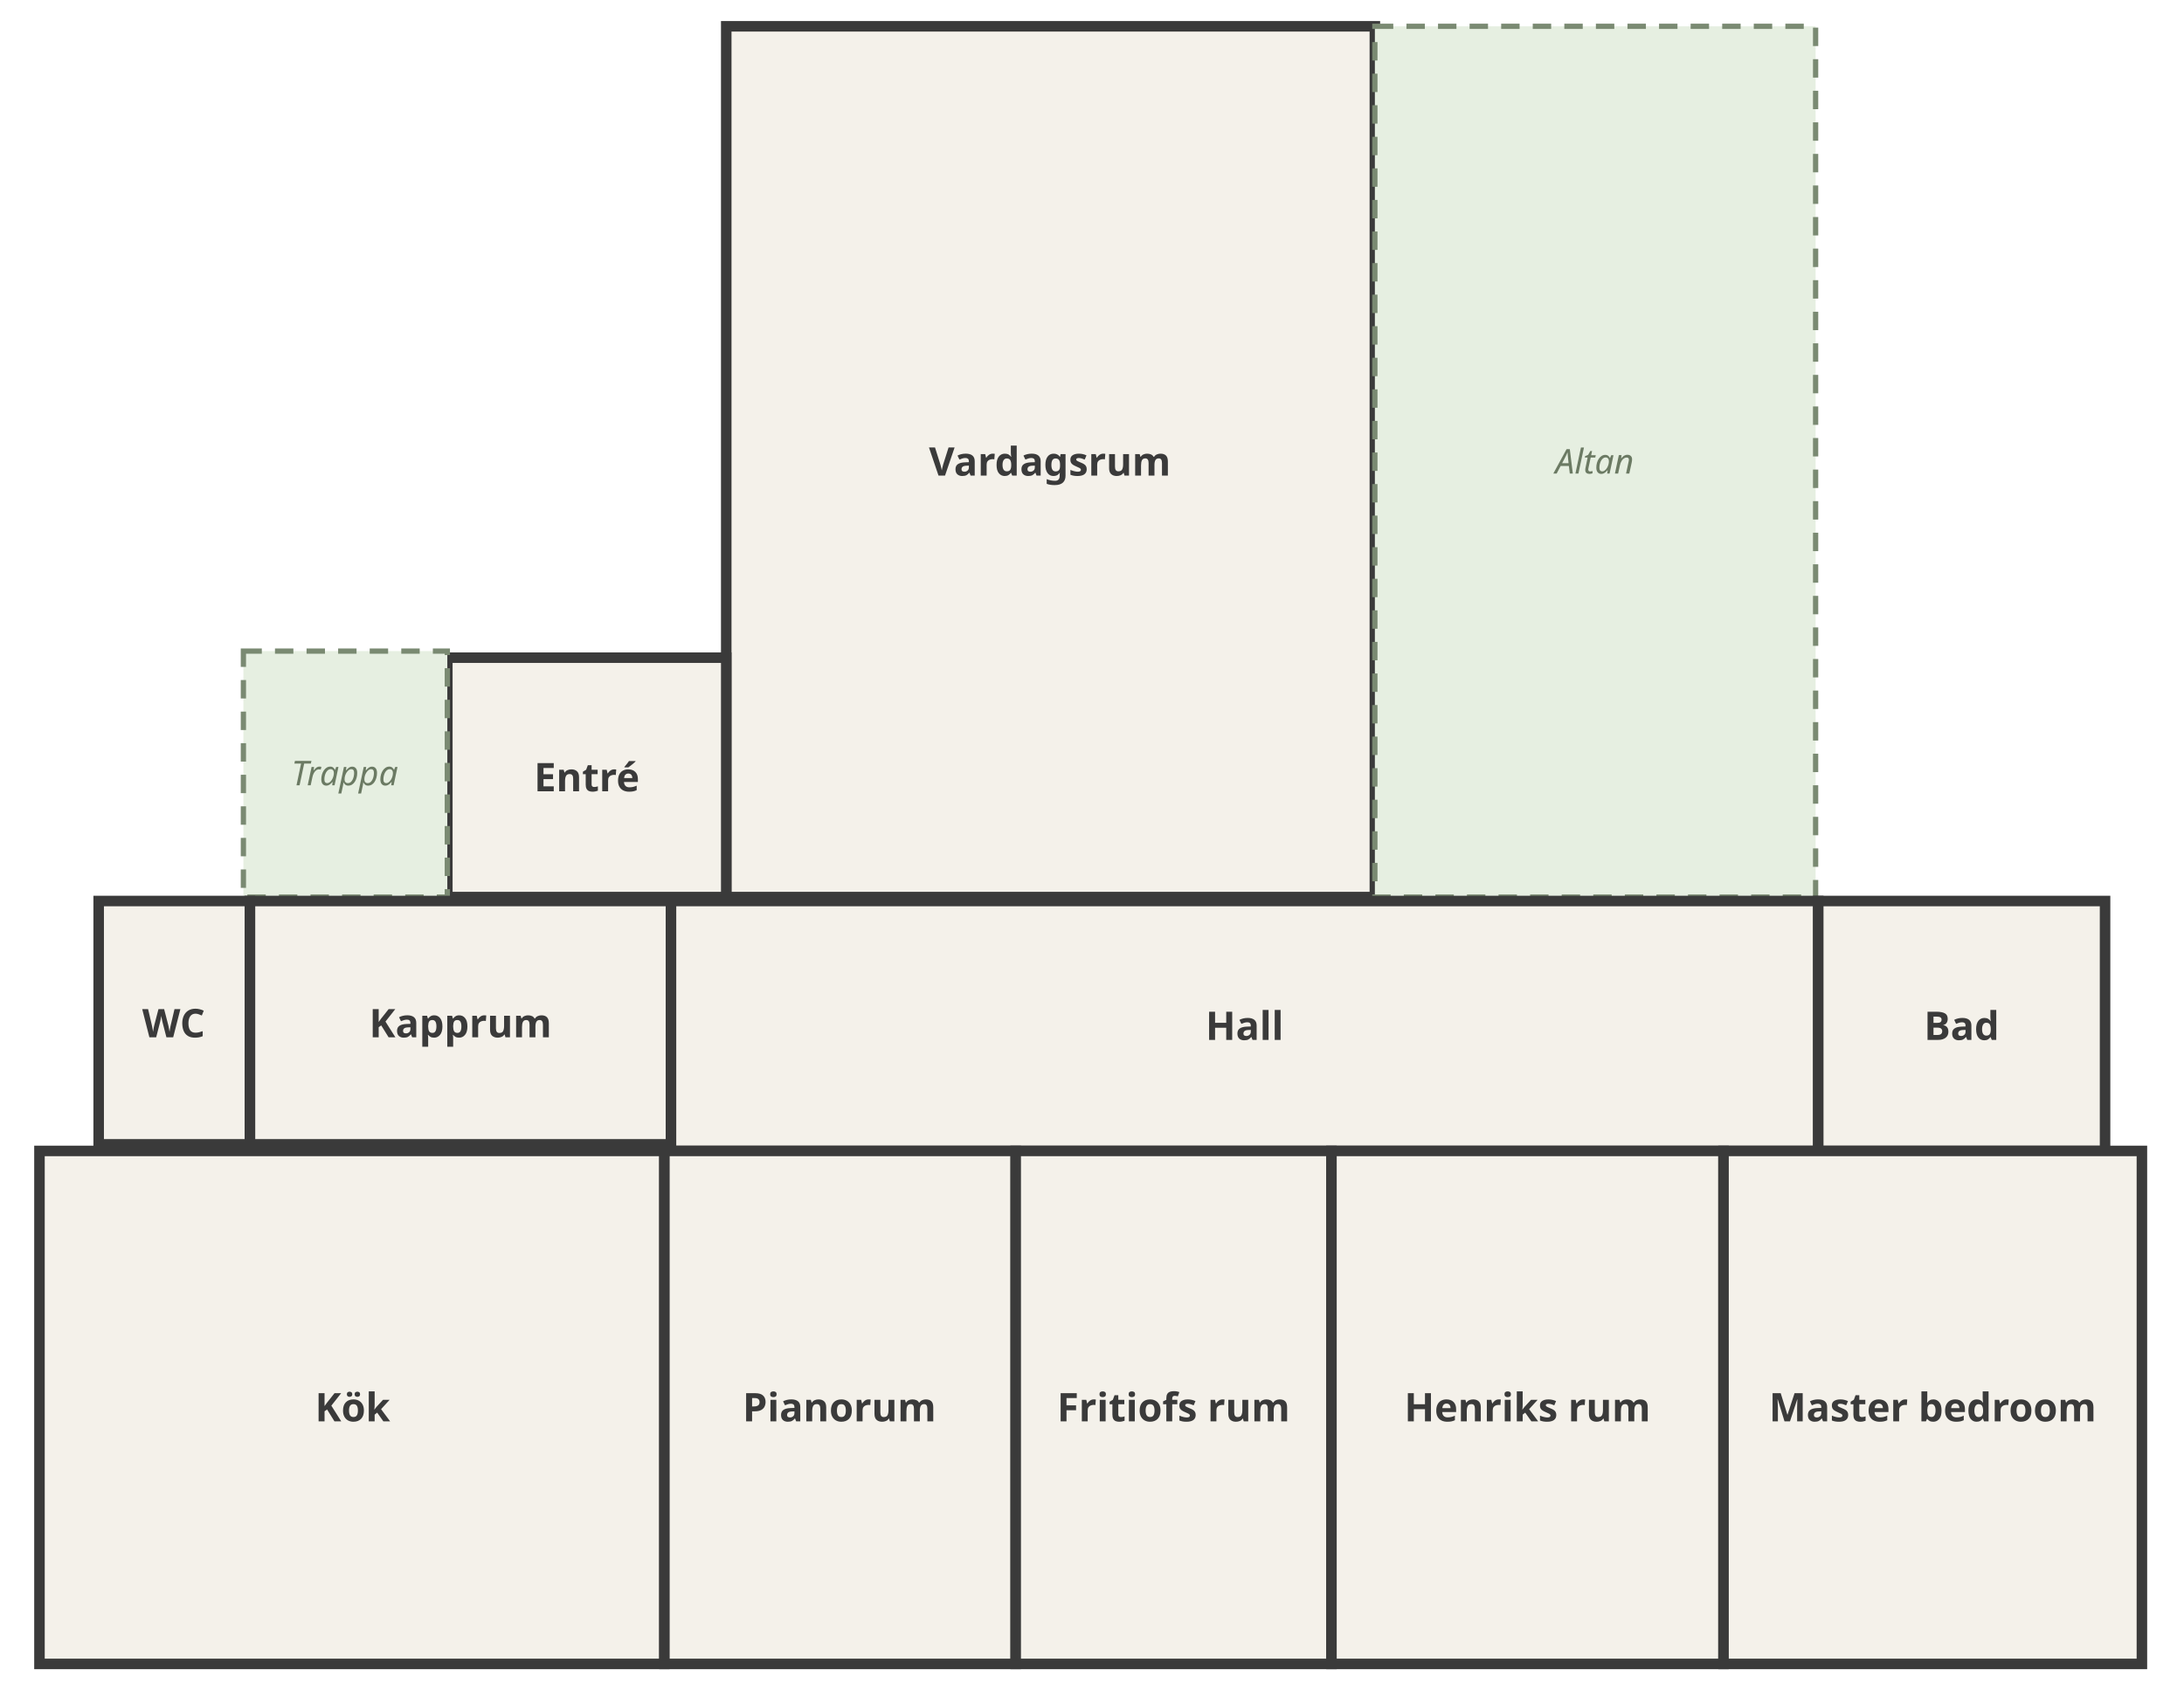
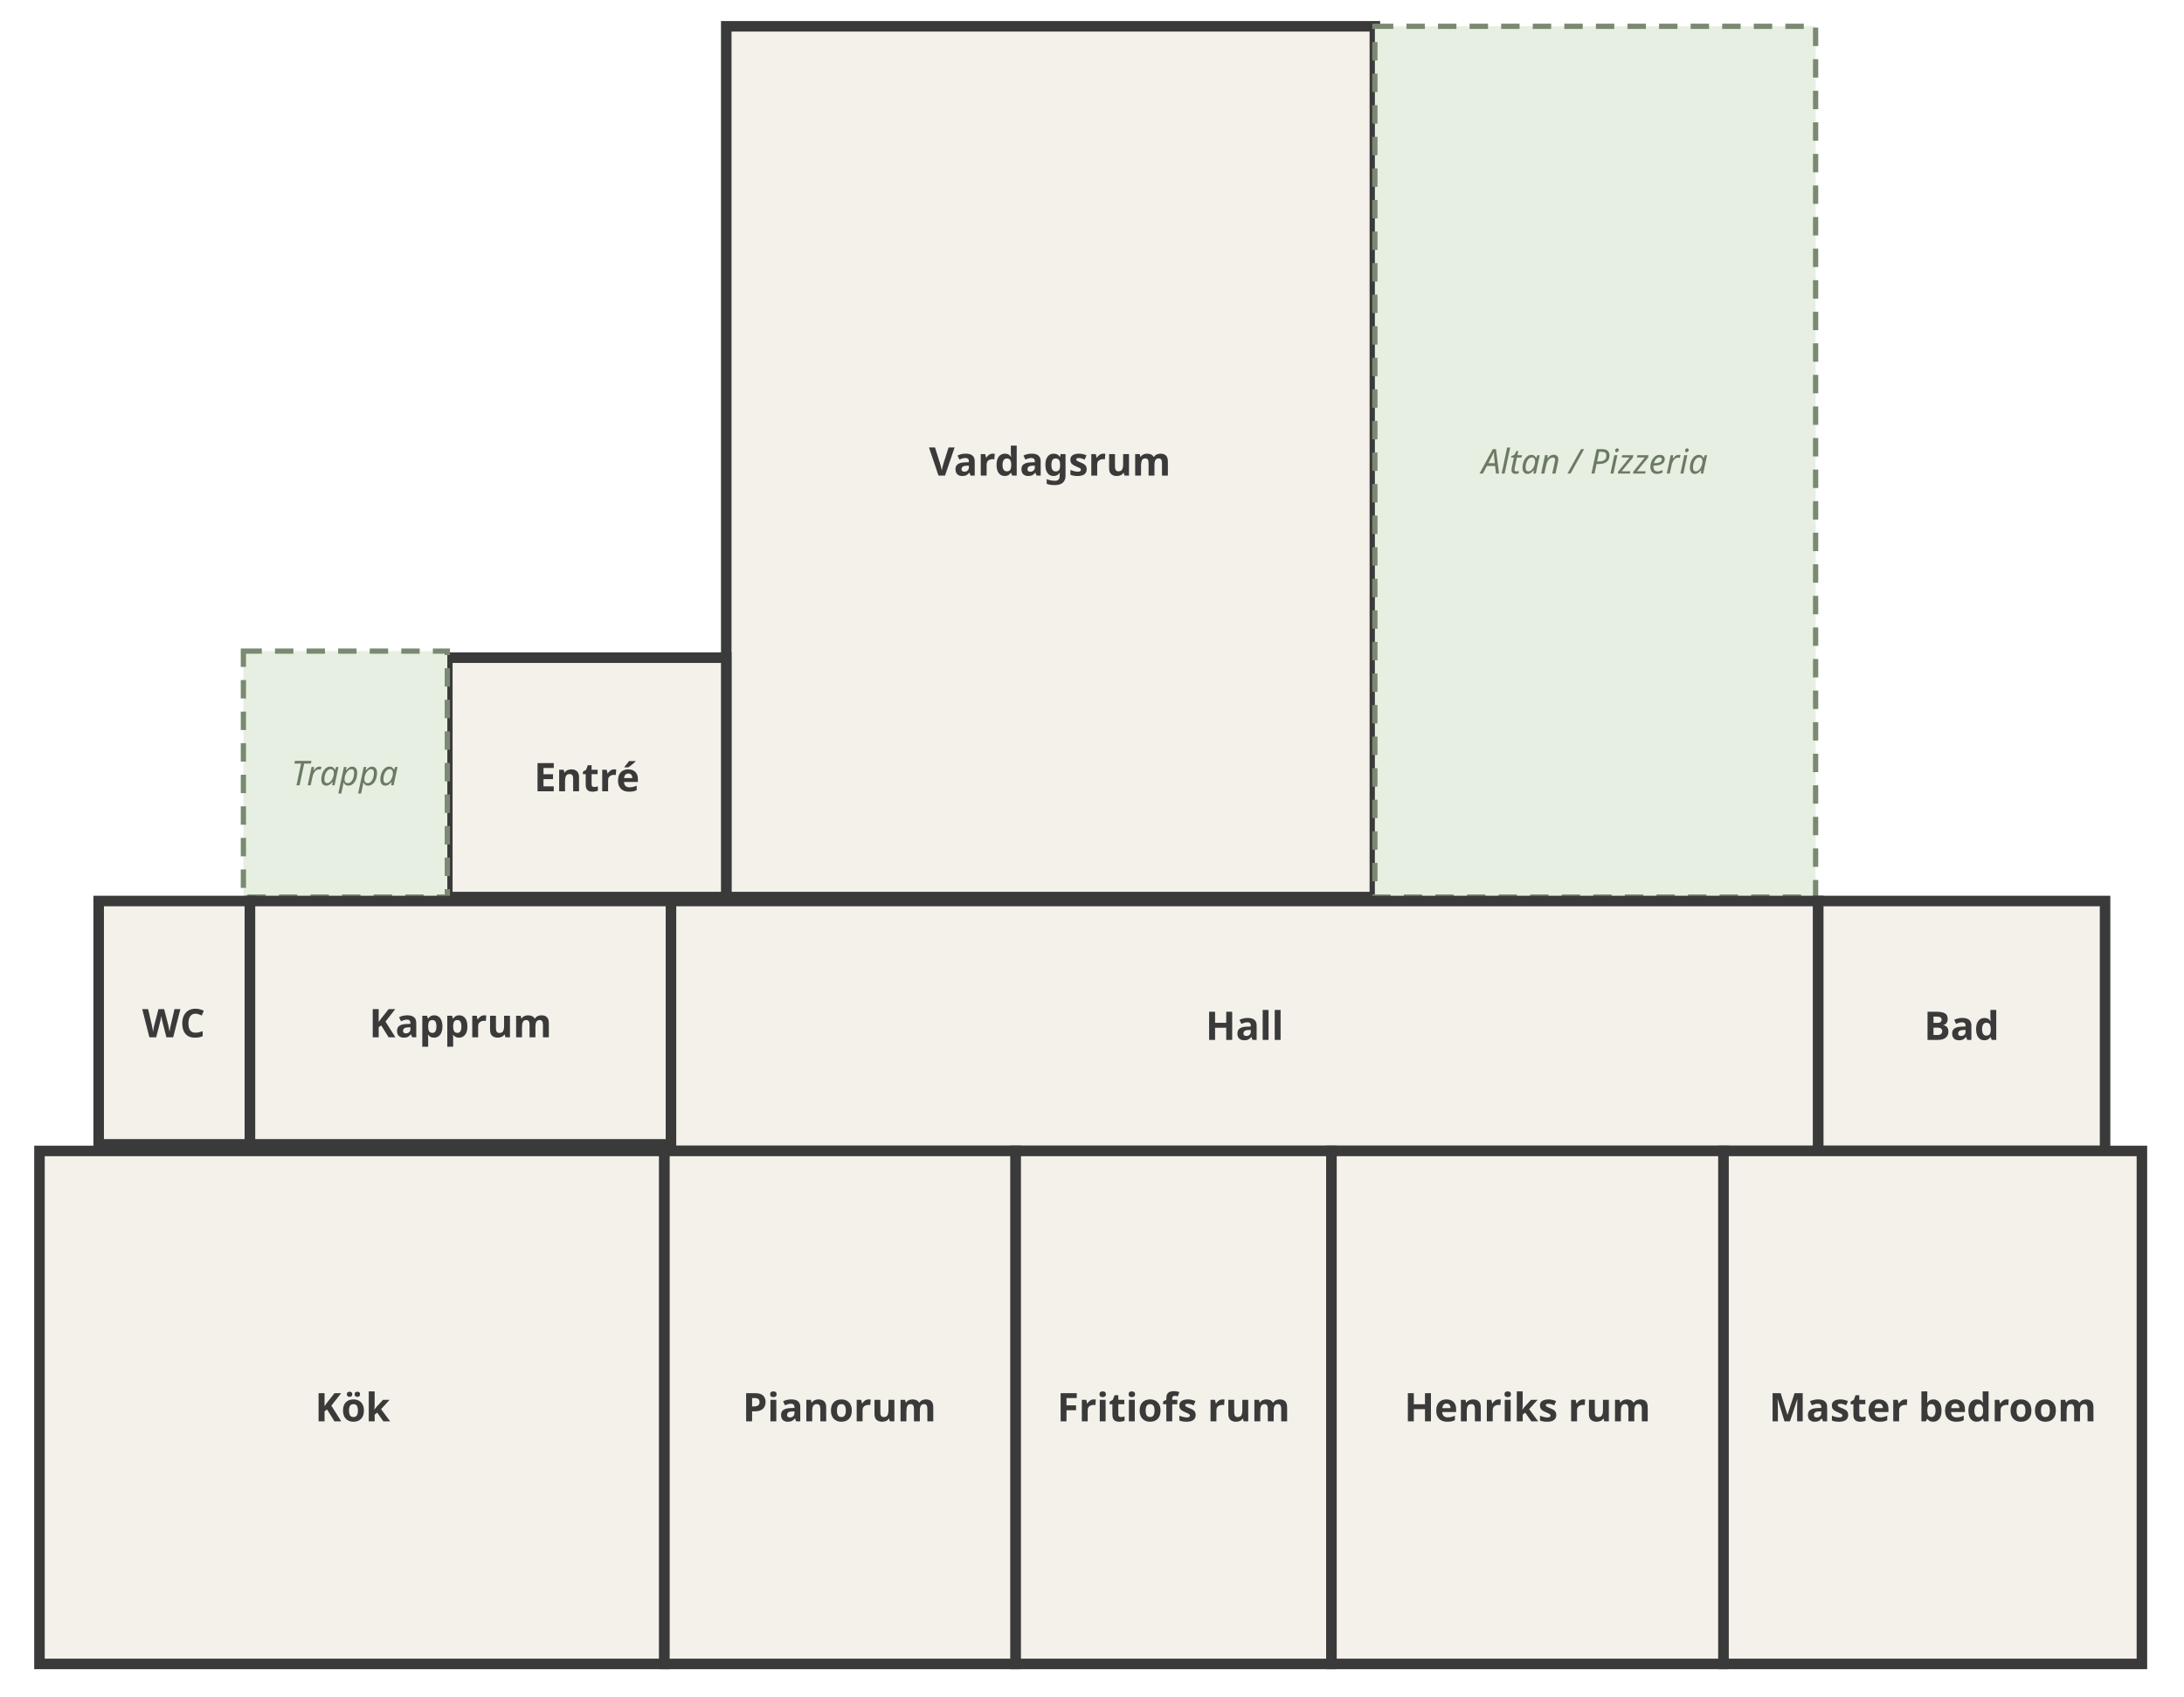
<svg xmlns="http://www.w3.org/2000/svg" viewBox="0 0 1660 1290" width="1660" height="1290">
  <style>
.room{fill:#f4f1ea;stroke:#3a3a3a;stroke-width:8}
.outdoor{fill:#e6efe1;stroke:#7a8a72;stroke-width:4;stroke-dasharray:14 10}
.label{font:600 30px sans-serif;fill:#3a3a3a;text-anchor:middle;dominant-baseline:middle;pointer-events:none}
.outdoor-label{font:italic 26px sans-serif;fill:#6b7a63}
.value{font:500 26px sans-serif;fill:#5a5a5a;text-anchor:middle;dominant-baseline:middle;pointer-events:none}
</style>
  <rect id="vardagsrum" class="room" x="552" y="20" width="493" height="662" />
-   <rect id="altan" class="outdoor" x="1045" y="20" width="335" height="662" />
+   <rect id="pizzerian" class="outdoor" x="1045" y="20" width="335" height="662" />
  <rect id="entre" class="room" x="340" y="500" width="212" height="182" />
  <rect id="trappa" class="outdoor" x="185" y="495" width="155" height="187" />
  <rect id="wc" class="room" x="75" y="685" width="115" height="185" />
  <rect id="kapprum" class="room" x="190" y="685" width="320" height="185" />
  <rect id="hall" class="room" x="510" y="685" width="872" height="190" />
  <rect id="bad" class="room" x="1382" y="685" width="218" height="190" />
  <rect id="kok" class="room" x="30" y="875" width="475" height="390" />
  <rect id="pianorum" class="room" x="505" y="875" width="267" height="390" />
  <rect id="fritiofs_rum" class="room" x="772" y="875" width="240" height="390" />
  <rect id="henriks_rum" class="room" x="1012" y="875" width="298" height="390" />
  <rect id="master_bedroom" class="room" x="1310" y="875" width="318" height="390" />
  <text id="vardagsrum_label" class="label" x="798" y="351">Vardagsrum</text>
-   <text id="altan_label" class="label outdoor-label" x="1212" y="351">Altan</text>
+   <text id="pizzerian_label" class="label outdoor-label" x="1212" y="351">Altan / Pizzeria</text>
  <text id="entre_label" class="label" x="446" y="591">Entré</text>
  <text id="trappa_label" class="label outdoor-label" x="262" y="588">Trappa</text>
  <text id="wc_label" class="label" x="132" y="778">WC</text>
  <text id="kapprum_label" class="label" x="350" y="778">Kapprum</text>
  <text id="hall_label" class="label" x="946" y="780">Hall</text>
  <text id="bad_label" class="label" x="1491" y="780">Bad</text>
  <text id="kok_label" class="label" x="268" y="1070">Kök</text>
  <text id="pianorum_label" class="label" x="638" y="1070">Pianorum</text>
  <text id="fritiofs_rum_label" class="label" x="892" y="1070">Fritiofs rum</text>
  <text id="henriks_rum_label" class="label" x="1161" y="1070">Henriks rum</text>
  <text id="master_bedroom_label" class="label" x="1469" y="1070">Master bedroom</text>
  <text id="vardagsrum_temp" class="value" x="798" y="393" />
</svg>
